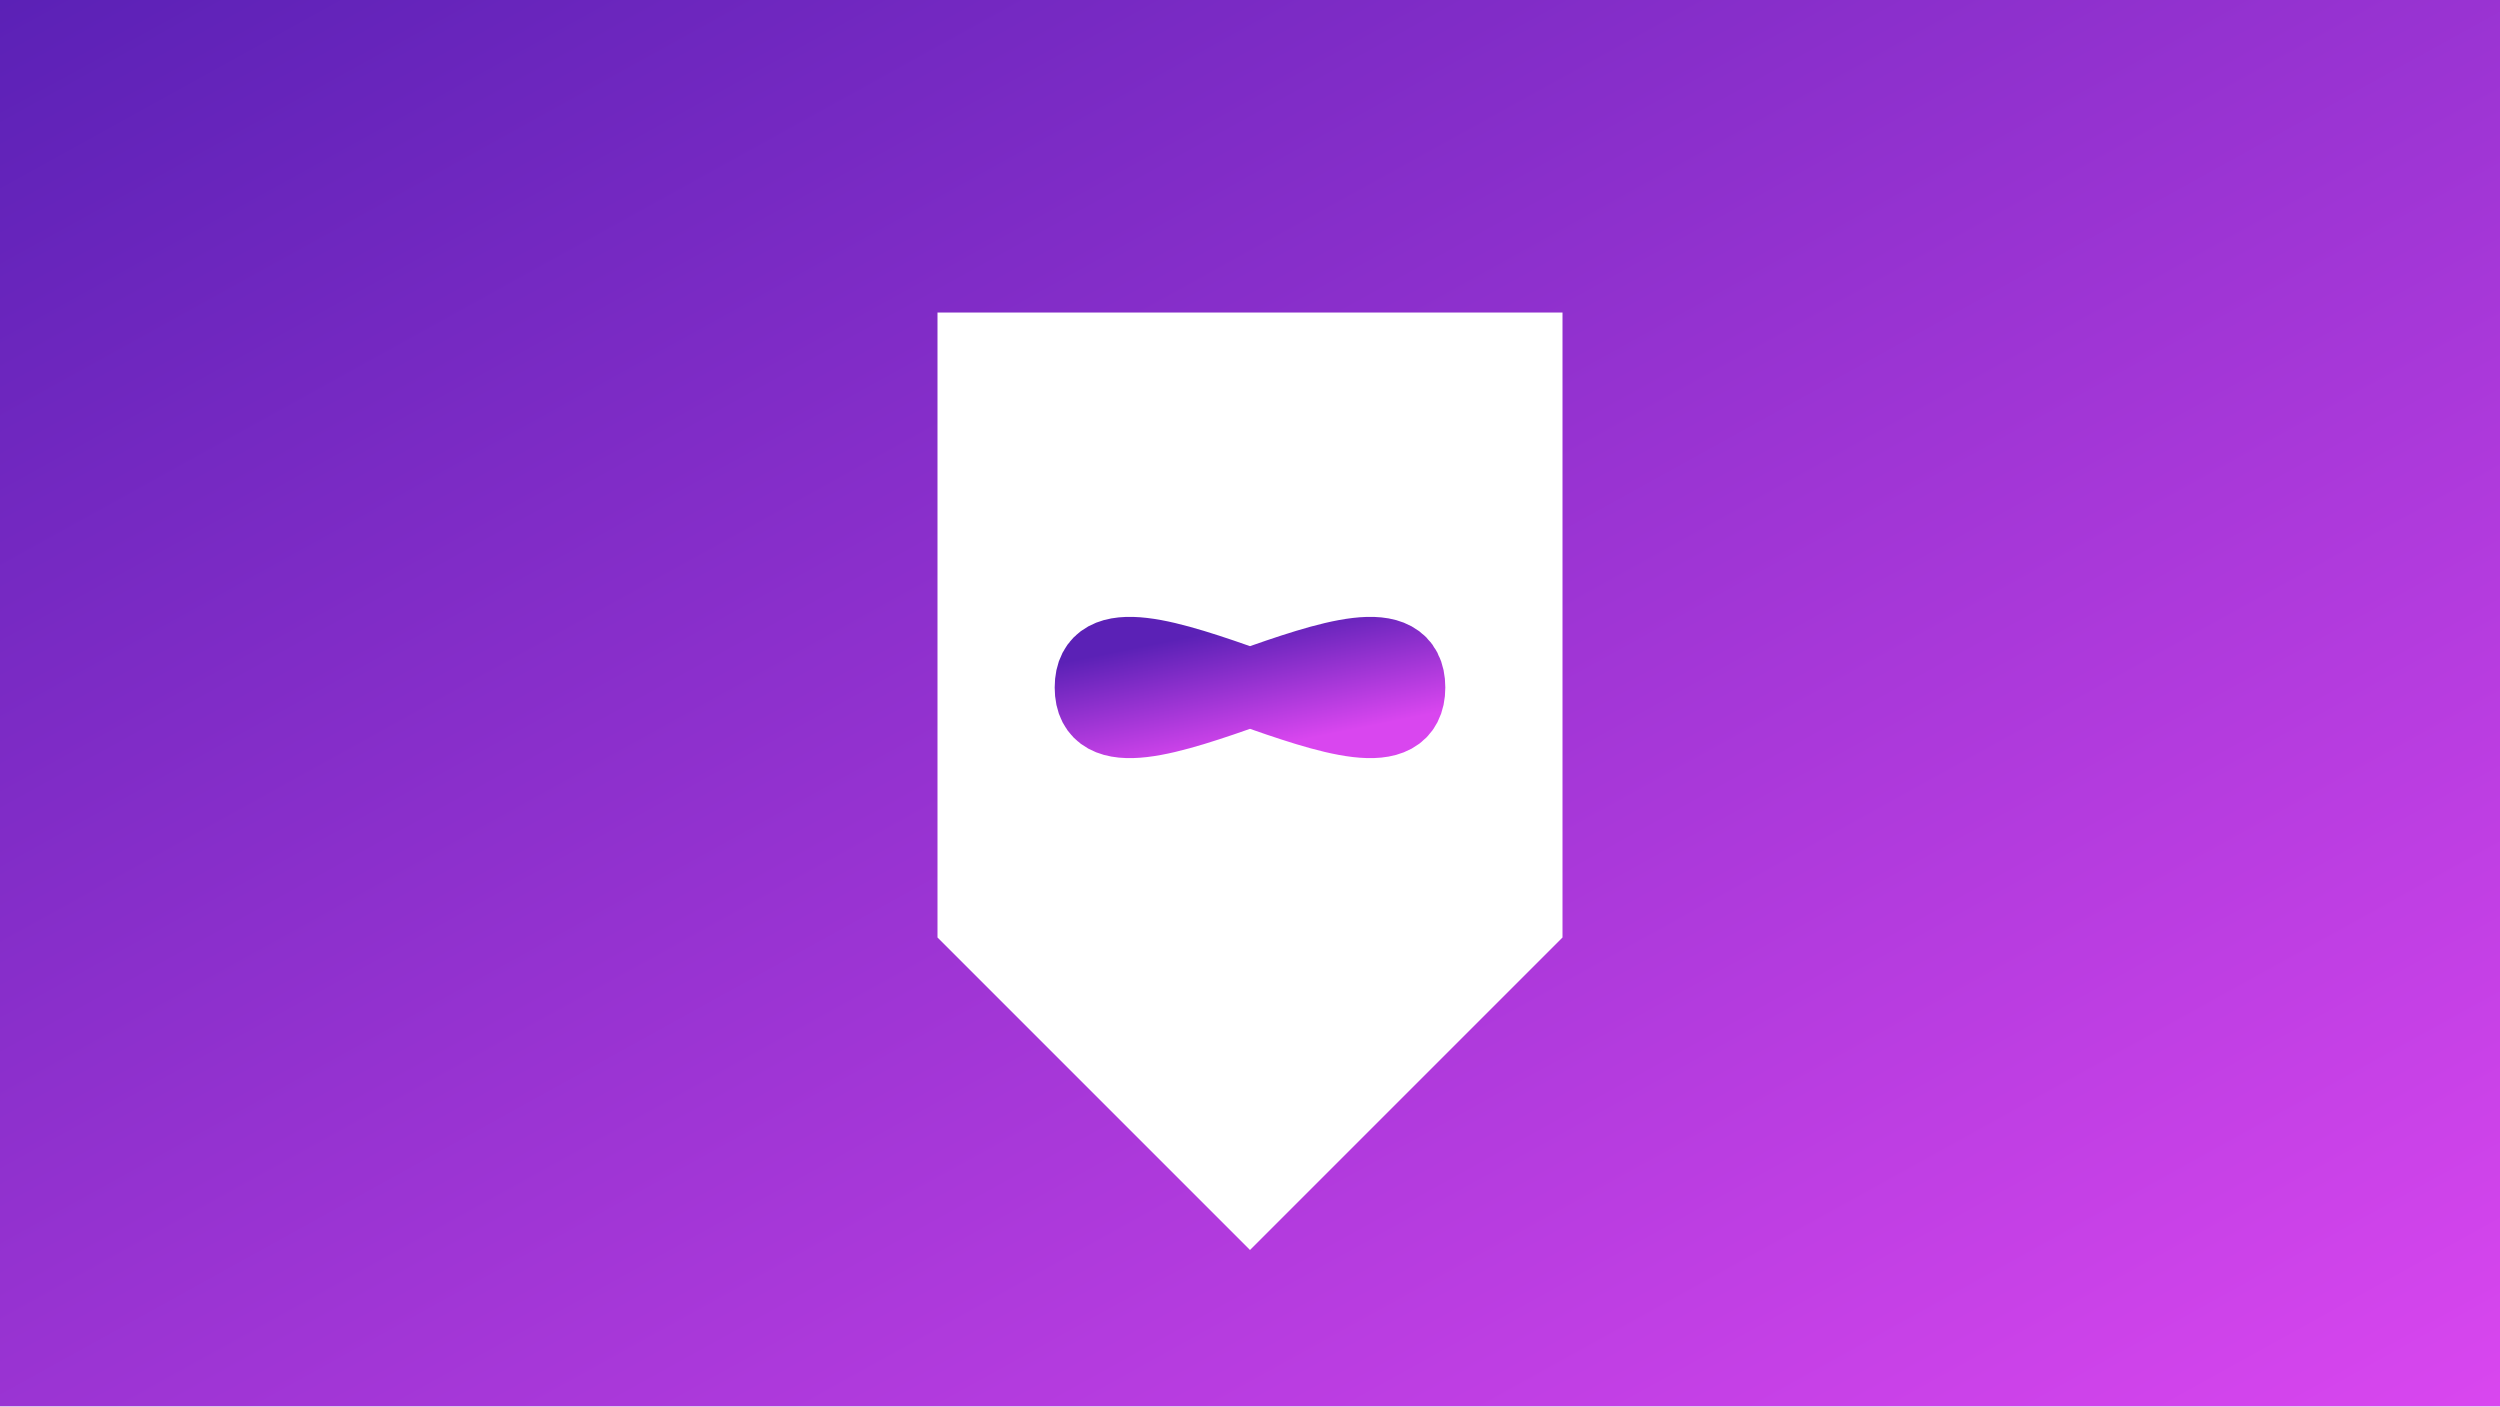
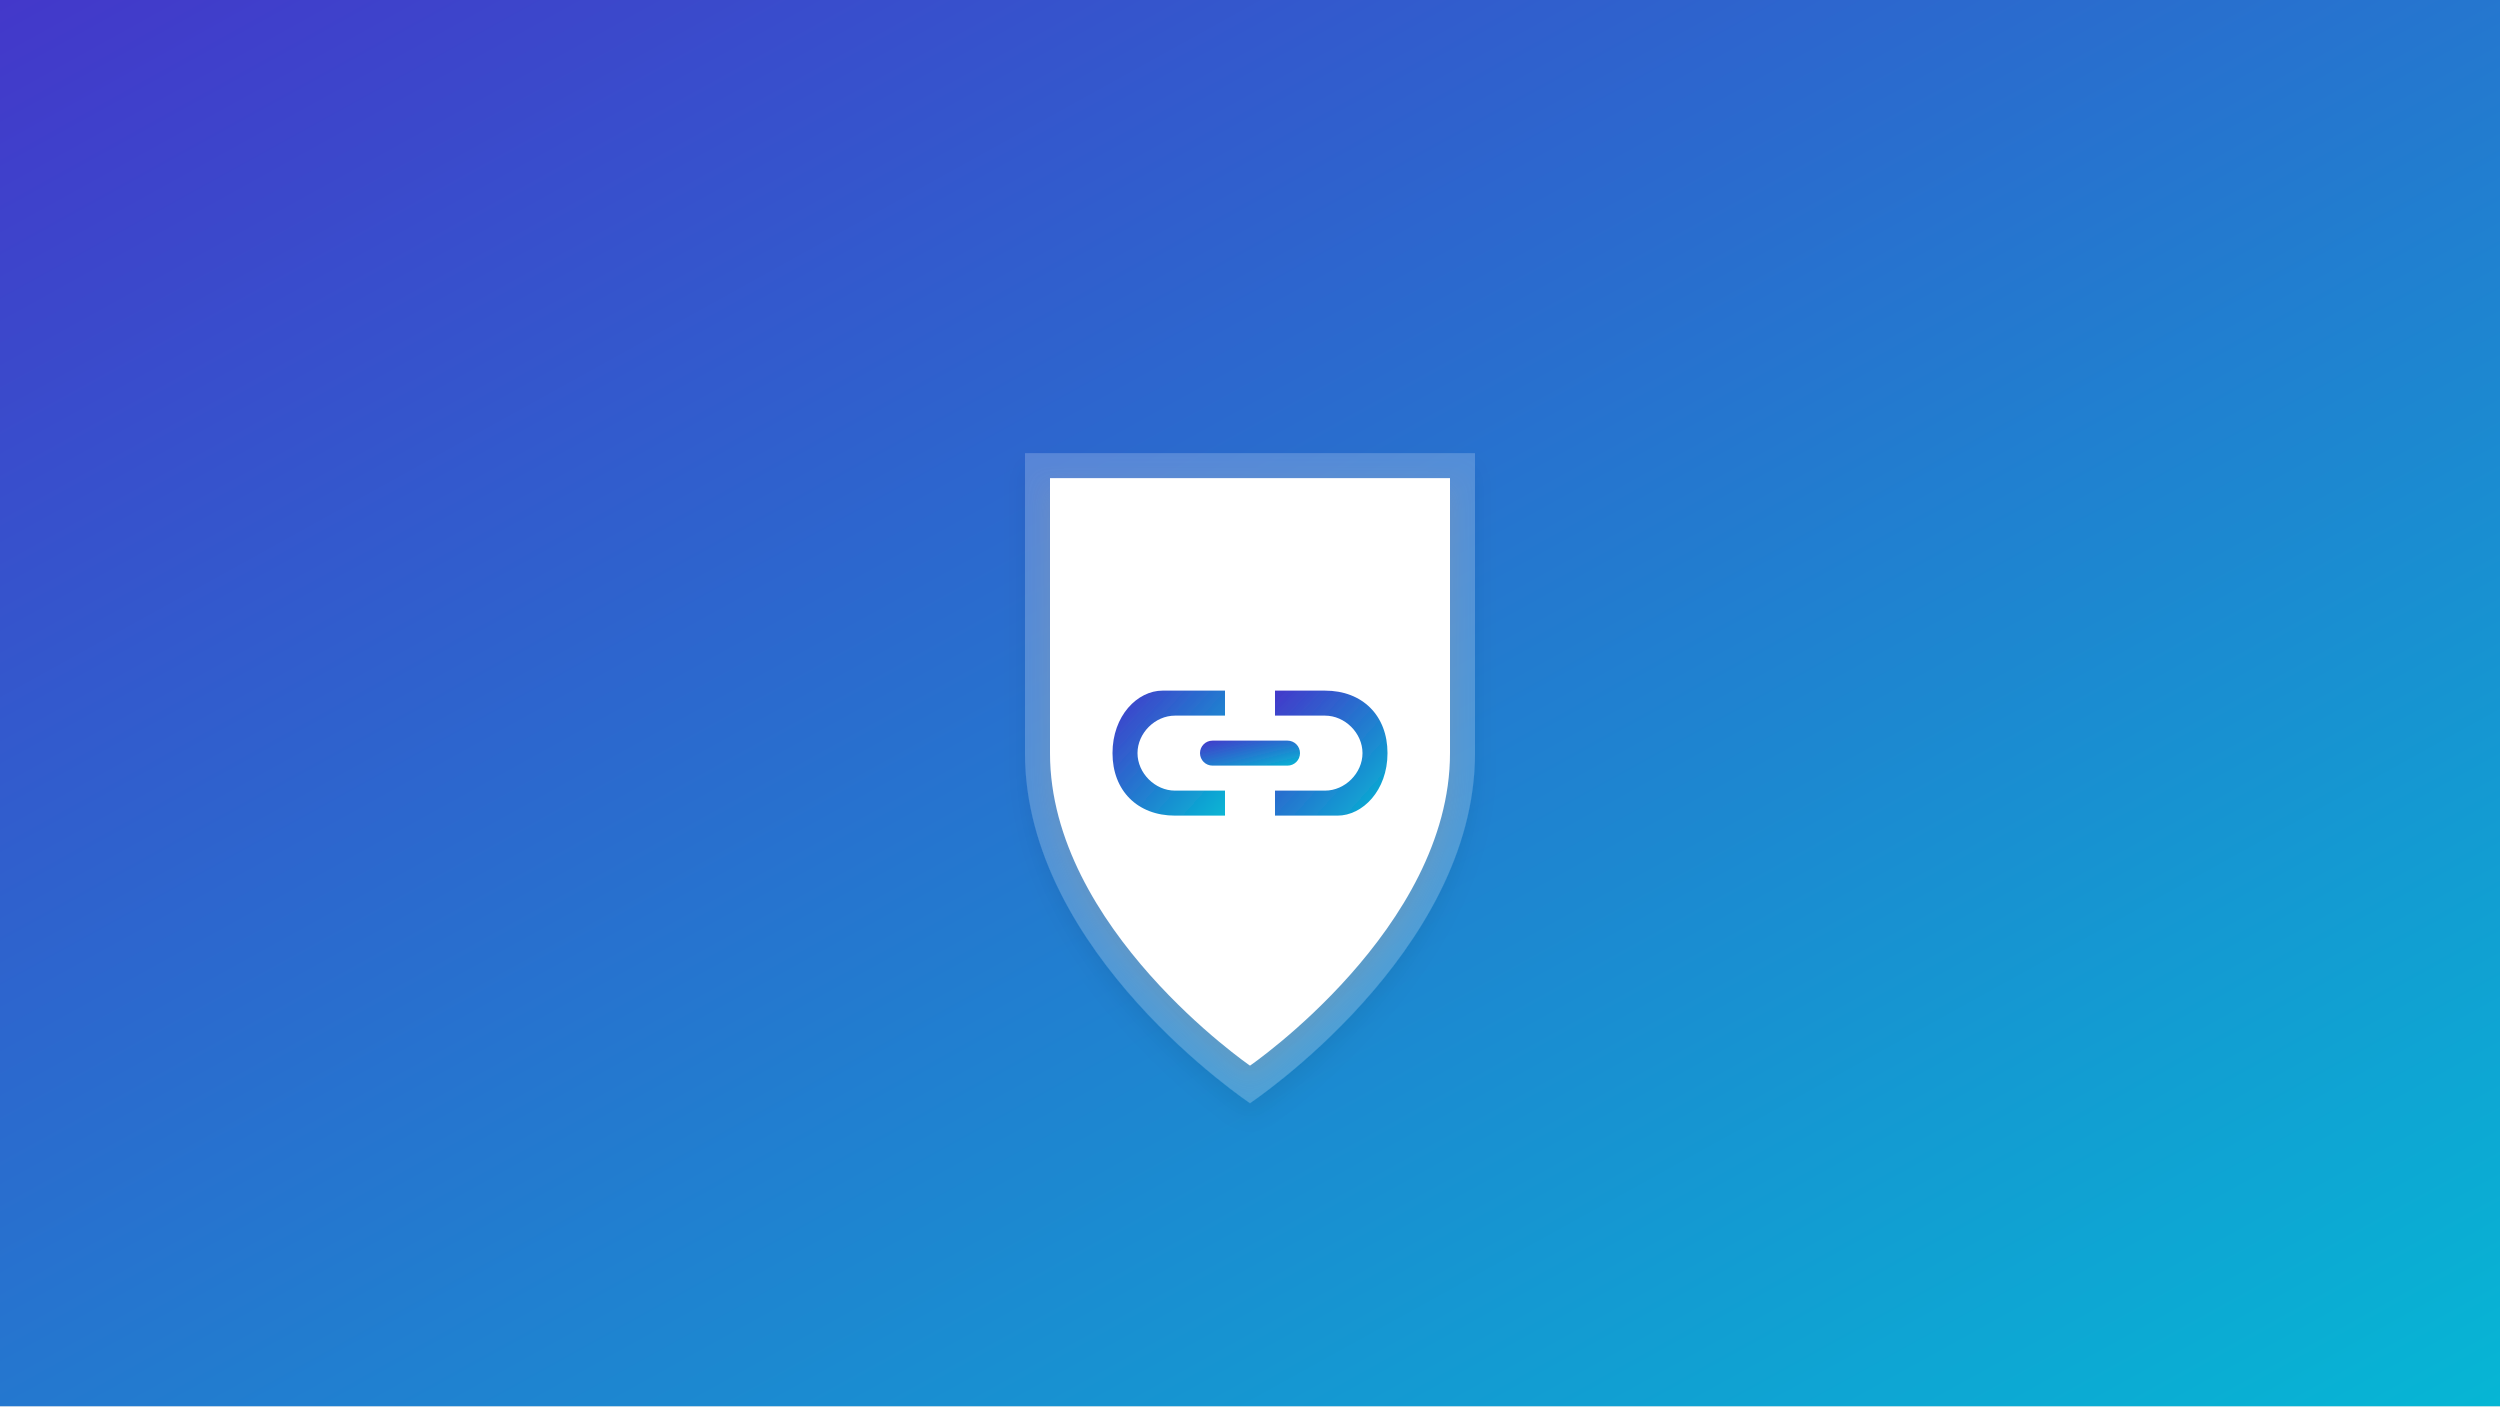
<svg xmlns="http://www.w3.org/2000/svg" width="800" height="450" viewBox="0 0 800 450">
  <defs>
-     <linearGradient id="grad" x1="0%" y1="0%" x2="100%" y2="100%">
-       <stop offset="0%" style="stop-color:#5B21B6;" />
-       <stop offset="100%" style="stop-color:#D946EF;" />
+     <linearGradient id="bg-gradient" x1="0%" y1="0%" x2="100%" y2="100%">
+       <stop offset="0%" stop-color="#4338ca" />
+       <stop offset="100%" stop-color="#06b6d4" />
    </linearGradient>
+     <filter id="dropShadow" x="-20%" y="-20%" width="140%" height="140%">
+       <feGaussianBlur in="SourceAlpha" stdDeviation="5" />
+       <feOffset dx="0" dy="5" result="offsetblur" />
+       <feComponentTransfer>
+         <feFuncA type="linear" slope="0.3" />
+       </feComponentTransfer>
+       <feMerge>
+         <feMergeNode />
+         <feMergeNode in="SourceGraphic" />
+       </feMerge>
+     </filter>
  </defs>
-   <rect width="800" height="450" fill="url(#grad)" />
-   <path d="M300 100 H500 V300 L400 400 L300 300 Z" fill="white" />
-   <path d="M350 220 C350 185, 450 255, 450 220 C450 185, 350 255, 350 220 Z" stroke="url(#grad)" stroke-width="25" stroke-linecap="round" fill="none" />
+   <rect width="800" height="450" fill="url(#bg-gradient)" />
+   <g transform="translate(400, 225) scale(0.8)" filter="url(#dropShadow)">
+     <path d="M-90 -100 L90 -100 L90 20 C90 100 0 160 0 160 C0 160 -90 100 -90 20 Z" fill="#ffffff" opacity="0.2" />
+     <path d="M-80 -90 L80 -90 L80 20 C80 90 0 145 0 145 C0 145 -80 90 -80 20 Z" fill="#ffffff" />
+     <g transform="translate(0, 10)" fill="url(#bg-gradient)">
+       <path d="M-35 -15                  C-45 -15 -55 -5 -55 10                  C-55 25 -45 35 -30 35                  L-10 35                  L-10 25                  L-30 25                  C-38 25 -45 18 -45 10                  C-45 2 -38 -5 -30 -5                  L-10 -5                  L-10 -15                  Z" />
+       <path d="M35 35                  C45 35 55 25 55 10                  C55 -5 45 -15 30 -15                  L10 -15                  L10 -5                  L30 -5                  C38 -5 45 2 45 10                  C45 18 38 25 30 25                  L10 25                  L10 35                  Z" />
+       <rect x="-20" y="5" width="40" height="10" rx="5" />
+     </g>
+   </g>
</svg>
